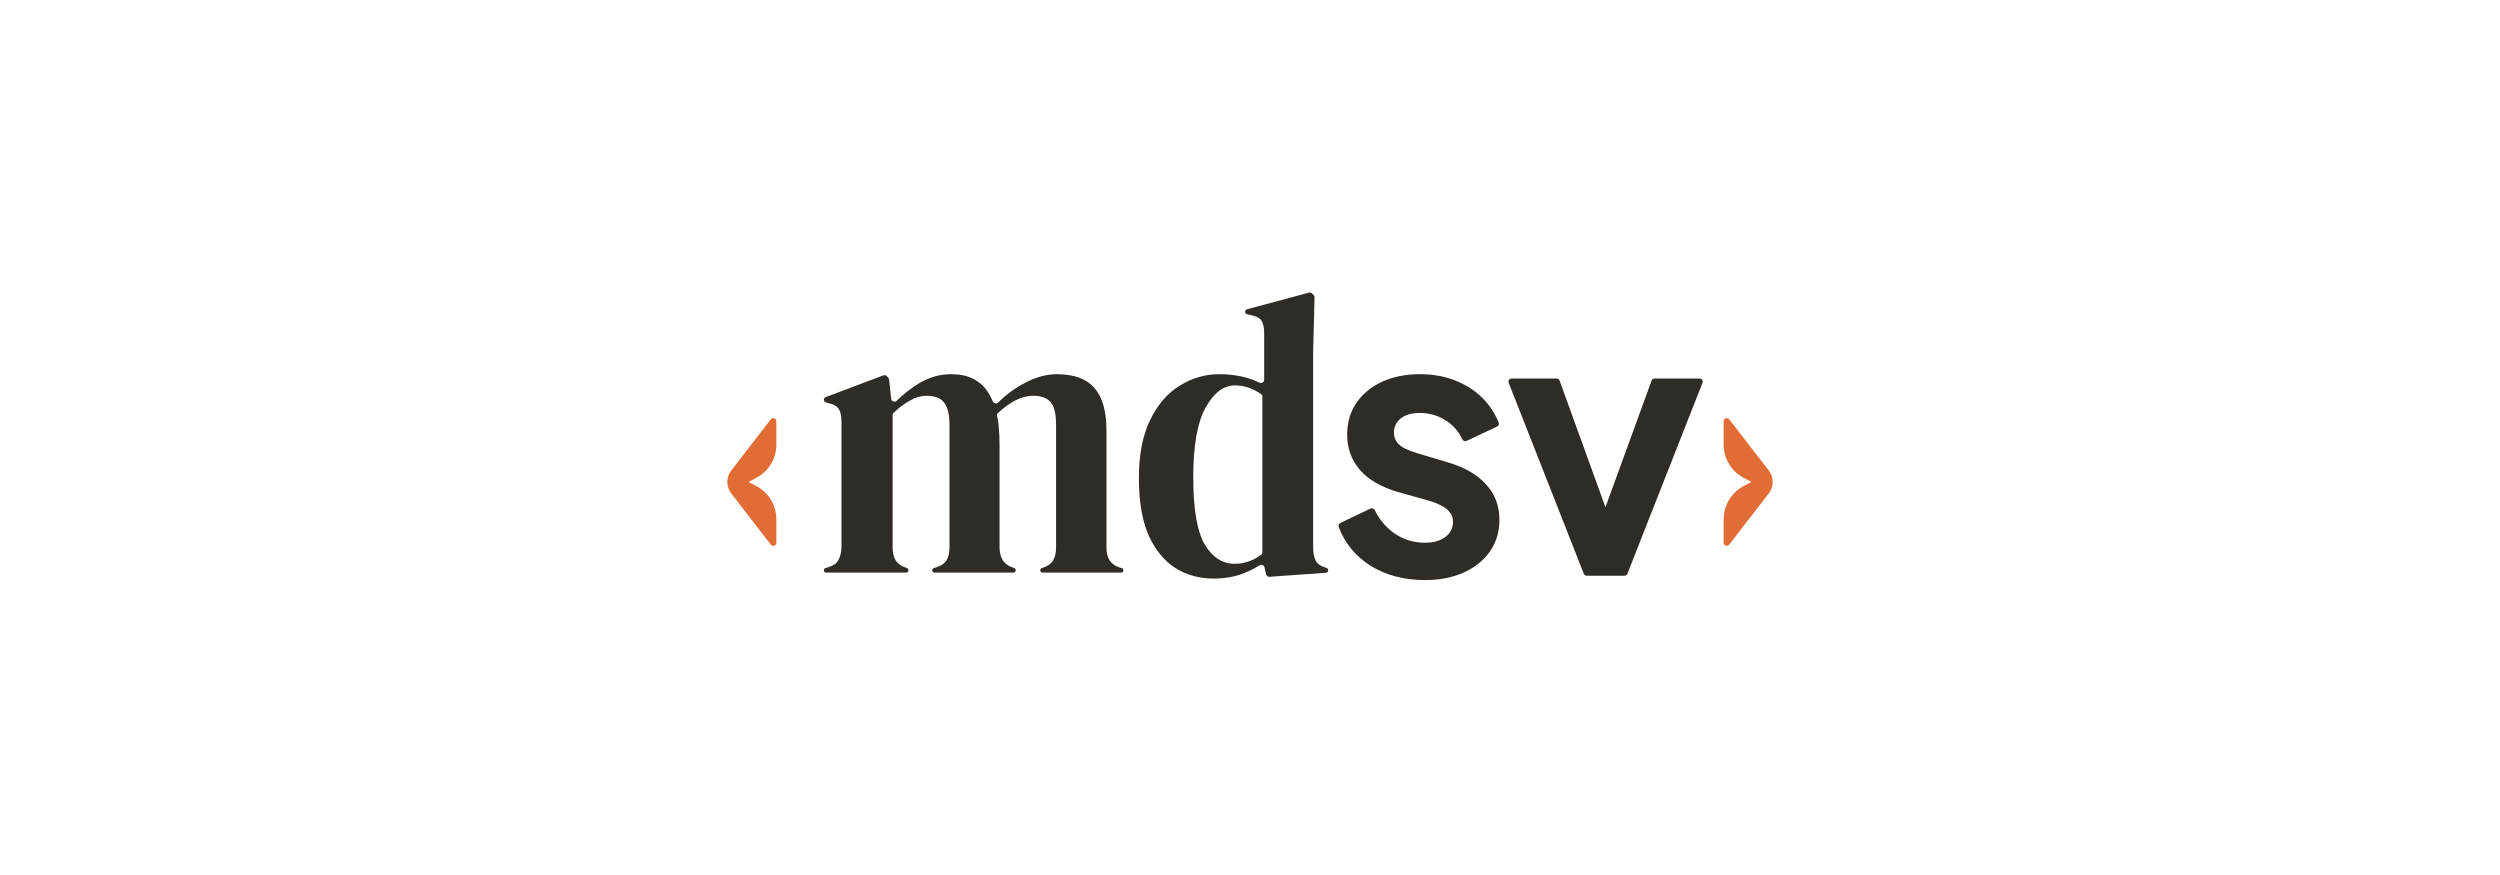
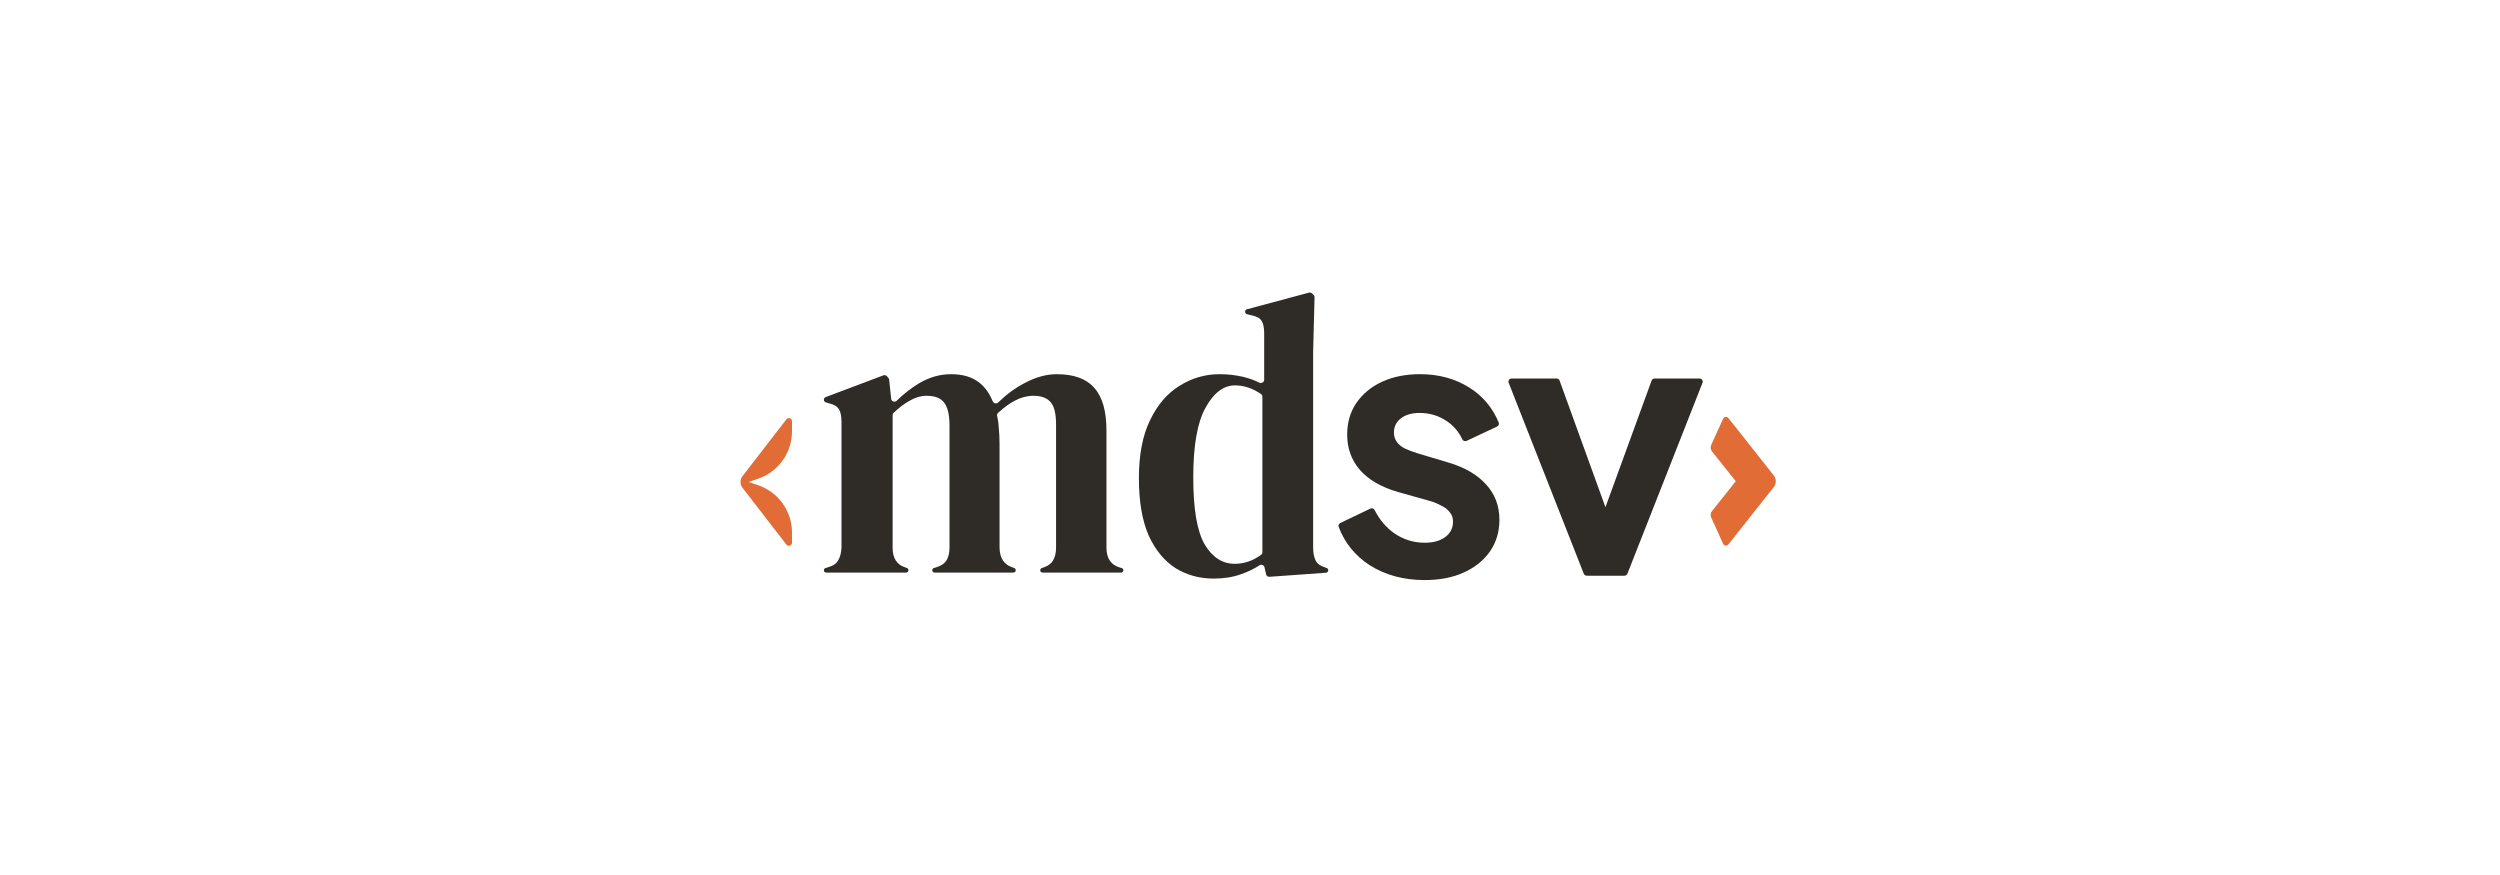
<svg xmlns="http://www.w3.org/2000/svg" width="800" height="280" viewBox="0 0 800 280" fill="none">
-   <path d="M388.409 185.148C383.878 185.148 379.807 184.039 376.198 181.82C372.588 179.516 369.708 176.017 367.558 171.324C365.484 166.545 364.447 160.444 364.447 153.02C364.447 145.511 365.638 139.324 368.019 134.46C370.399 129.511 373.548 125.841 377.465 123.452C381.382 120.977 385.644 119.74 390.252 119.74C392.94 119.74 395.513 120.039 397.971 120.636C399.782 121.076 401.448 121.679 402.968 122.444C403.668 122.797 404.537 122.309 404.537 121.524V106.684C404.537 104.892 404.268 103.569 403.731 102.716C403.27 101.863 402.233 101.265 400.62 100.924L399.065 100.56C398.694 100.473 398.431 100.142 398.431 99.761V99.761C398.431 99.39 398.681 99.065 399.039 98.969L418.87 93.642C419.199 93.553 419.55 93.638 419.802 93.868L420.326 94.344C420.541 94.54 420.661 94.819 420.653 95.11L420.204 112.572V175.164C420.204 176.871 420.473 178.279 421.011 179.388C421.548 180.412 422.547 181.137 424.006 181.564L424.529 181.758C424.838 181.872 425.043 182.166 425.043 182.496V182.496C425.043 182.908 424.724 183.251 424.312 183.28L406.201 184.575C405.708 184.61 405.263 184.279 405.155 183.797L404.644 181.526C404.485 180.821 403.651 180.509 403.044 180.902C401.282 182.04 399.322 182.986 397.164 183.74C394.553 184.679 391.635 185.148 388.409 185.148ZM395.091 180.412C398.164 180.412 400.993 179.444 403.578 177.507C403.822 177.324 403.961 177.034 403.961 176.729V126.908C403.961 126.586 403.807 126.283 403.542 126.102C400.833 124.25 398.054 123.324 395.206 123.324C391.519 123.324 388.371 125.713 385.759 130.492C383.148 135.185 381.843 142.609 381.843 152.764C381.843 162.919 383.071 170.087 385.529 174.268C387.987 178.364 391.174 180.412 395.091 180.412Z" fill="#2F2B27" />
-   <path d="M264.376 183.228C263.968 183.228 263.637 182.897 263.637 182.489V182.489C263.637 182.167 263.845 181.882 264.152 181.784L265.249 181.436C266.709 181.009 267.707 180.284 268.245 179.26C268.859 178.236 269.205 176.871 269.281 175.164V135.1C269.281 133.223 269.013 131.857 268.475 131.004C267.937 130.065 266.901 129.425 265.365 129.084L264.274 128.761C263.896 128.649 263.637 128.302 263.637 127.908V127.908C263.637 127.537 263.866 127.206 264.213 127.075L282.697 120.109C283.082 119.964 283.517 120.069 283.793 120.376L284.271 120.907C284.412 121.064 284.5 121.261 284.522 121.471L285.173 127.62C285.264 128.481 286.343 128.837 286.958 128.227C289.099 126.105 291.463 124.258 294.049 122.684C297.352 120.721 300.769 119.74 304.302 119.74C307.989 119.74 310.945 120.593 313.173 122.3C315.052 123.668 316.549 125.705 317.663 128.41C317.951 129.11 318.875 129.316 319.416 128.788C322.076 126.193 324.91 124.116 327.918 122.556C331.451 120.679 334.869 119.74 338.171 119.74C343.624 119.74 347.617 121.191 350.152 124.092C352.763 126.993 354.069 131.559 354.069 137.788V175.292C354.069 178.62 355.451 180.711 358.216 181.564L358.961 181.79C359.271 181.884 359.483 182.169 359.483 182.493V182.493C359.483 182.899 359.154 183.228 358.748 183.228H333.616C333.205 183.228 332.872 182.895 332.872 182.484V182.484C332.872 182.164 333.077 181.88 333.38 181.778L334.024 181.564C335.483 181.052 336.481 180.284 337.019 179.26C337.633 178.236 337.941 176.871 337.941 175.164V135.996C337.941 132.412 337.365 129.98 336.213 128.7C335.061 127.335 333.217 126.652 330.683 126.652C328.686 126.652 326.728 127.164 324.808 128.188C323.096 129.06 321.285 130.373 319.375 132.128C319.101 132.379 318.998 132.763 319.086 133.124C319.378 134.328 319.558 135.627 319.624 137.02C319.777 138.641 319.854 140.348 319.854 142.14V175.292C319.931 178.62 321.313 180.711 324.001 181.564L324.546 181.766C324.842 181.875 325.038 182.158 325.038 182.473V182.473C325.038 182.89 324.7 183.228 324.283 183.228H299.051C298.643 183.228 298.312 182.897 298.312 182.489V182.489C298.312 182.167 298.52 181.882 298.827 181.784L299.925 181.436C301.384 180.924 302.382 180.199 302.92 179.26C303.534 178.236 303.841 176.871 303.841 175.164V136.124C303.841 132.711 303.265 130.279 302.113 128.828C301.038 127.377 299.157 126.652 296.469 126.652C294.702 126.652 292.936 127.164 291.169 128.188C289.496 129.077 287.754 130.388 285.942 132.119C285.748 132.305 285.64 132.564 285.64 132.833V175.292C285.64 178.62 286.984 180.711 289.672 181.564L290.216 181.766C290.512 181.875 290.709 182.158 290.709 182.473V182.473C290.709 182.89 290.371 183.228 289.954 183.228H264.376Z" fill="#2F2B27" />
+   <path d="M388.409 185.148C383.878 185.148 379.807 184.039 376.198 181.82C372.588 179.516 369.708 176.017 367.558 171.324C365.484 166.545 364.447 160.444 364.447 153.02C364.447 145.511 365.638 139.324 368.019 134.46C370.399 129.511 373.548 125.841 377.465 123.452C381.382 120.977 385.644 119.74 390.252 119.74C392.94 119.74 395.513 120.039 397.971 120.636C399.782 121.076 401.448 121.679 402.968 122.444C403.668 122.797 404.537 122.309 404.537 121.524V106.684C404.537 104.892 404.268 103.569 403.731 102.716C403.27 101.863 402.233 101.265 400.62 100.924L399.065 100.56C398.694 100.473 398.431 100.142 398.431 99.761C398.431 99.39 398.681 99.065 399.039 98.969L418.87 93.642C419.199 93.553 419.55 93.638 419.802 93.868L420.326 94.344C420.541 94.54 420.661 94.819 420.653 95.11L420.204 112.572V175.164C420.204 176.871 420.473 178.279 421.011 179.388C421.548 180.412 422.547 181.137 424.006 181.564L424.529 181.758C424.838 181.872 425.043 182.166 425.043 182.496C425.043 182.908 424.724 183.251 424.312 183.28L406.201 184.575C405.708 184.61 405.263 184.279 405.155 183.797L404.644 181.526C404.485 180.821 403.651 180.509 403.044 180.902C401.282 182.04 399.322 182.986 397.164 183.74C394.553 184.679 391.635 185.148 388.409 185.148ZM395.091 180.412C398.164 180.412 400.993 179.444 403.578 177.507C403.822 177.324 403.961 177.034 403.961 176.729V126.908C403.961 126.586 403.807 126.283 403.542 126.102C400.833 124.25 398.054 123.324 395.206 123.324C391.519 123.324 388.371 125.713 385.759 130.492C383.148 135.185 381.843 142.609 381.843 152.764C381.843 162.919 383.071 170.087 385.529 174.268C387.987 178.364 391.174 180.412 395.091 180.412Z" fill="#2F2B27" />
+   <path d="M264.376 183.228C263.968 183.228 263.637 182.897 263.637 182.489C263.637 182.167 263.845 181.882 264.152 181.784L265.249 181.436C266.709 181.009 267.707 180.284 268.245 179.26C268.859 178.236 269.205 176.871 269.281 175.164V135.1C269.281 133.223 269.013 131.857 268.475 131.004C267.937 130.065 266.901 129.425 265.365 129.084L264.274 128.761C263.896 128.649 263.637 128.302 263.637 127.908C263.637 127.537 263.866 127.206 264.213 127.075L282.697 120.109C283.082 119.964 283.517 120.069 283.793 120.376L284.271 120.907C284.412 121.064 284.5 121.261 284.522 121.471L285.173 127.62C285.264 128.481 286.343 128.837 286.958 128.227C289.099 126.105 291.463 124.258 294.049 122.684C297.352 120.721 300.769 119.74 304.302 119.74C307.989 119.74 310.945 120.593 313.173 122.3C315.052 123.668 316.549 125.705 317.663 128.41C317.951 129.11 318.875 129.316 319.416 128.788C322.076 126.193 324.91 124.116 327.918 122.556C331.451 120.679 334.869 119.74 338.171 119.74C343.624 119.74 347.617 121.191 350.152 124.092C352.763 126.993 354.069 131.559 354.069 137.788V175.292C354.069 178.62 355.451 180.711 358.216 181.564L358.961 181.79C359.271 181.884 359.483 182.169 359.483 182.493C359.483 182.899 359.154 183.228 358.748 183.228H333.616C333.205 183.228 332.872 182.895 332.872 182.484C332.872 182.164 333.077 181.88 333.38 181.778L334.024 181.564C335.483 181.052 336.481 180.284 337.019 179.26C337.633 178.236 337.941 176.871 337.941 175.164V135.996C337.941 132.412 337.365 129.98 336.213 128.7C335.061 127.335 333.217 126.652 330.683 126.652C328.686 126.652 326.728 127.164 324.808 128.188C323.096 129.06 321.285 130.373 319.375 132.128C319.101 132.379 318.998 132.763 319.086 133.124C319.378 134.328 319.558 135.627 319.624 137.02C319.777 138.641 319.854 140.348 319.854 142.14V175.292C319.931 178.62 321.313 180.711 324.001 181.564L324.546 181.766C324.842 181.875 325.038 182.158 325.038 182.473C325.038 182.89 324.7 183.228 324.283 183.228H299.051C298.643 183.228 298.312 182.897 298.312 182.489C298.312 182.167 298.52 181.882 298.827 181.784L299.925 181.436C301.384 180.924 302.382 180.199 302.92 179.26C303.534 178.236 303.841 176.871 303.841 175.164V136.124C303.841 132.711 303.265 130.279 302.113 128.828C301.038 127.377 299.157 126.652 296.469 126.652C294.702 126.652 292.936 127.164 291.169 128.188C289.496 129.077 287.754 130.388 285.942 132.119C285.748 132.305 285.64 132.564 285.64 132.833V175.292C285.64 178.62 286.984 180.711 289.672 181.564L290.216 181.766C290.512 181.875 290.709 182.158 290.709 182.473C290.709 182.89 290.371 183.228 289.954 183.228H264.376Z" fill="#2F2B27" />
  <path d="M507.743 184.228C507.332 184.228 506.963 183.977 506.812 183.594L482.775 122.49C482.517 121.834 483.001 121.124 483.706 121.124H498.124C498.545 121.124 498.921 121.388 499.065 121.783L516.32 169.431C516.556 170.083 516.073 170.772 515.38 170.772H512.087C511.392 170.772 510.909 170.082 511.147 169.43L528.514 121.782C528.658 121.387 529.033 121.124 529.454 121.124H543.874C544.579 121.124 545.062 121.834 544.804 122.49L520.767 183.594C520.617 183.977 520.247 184.228 519.836 184.228H507.743Z" fill="#2F2B27" />
  <path d="M455.917 185.62C449.189 185.62 443.311 184.035 438.285 180.864C433.589 177.782 430.285 173.691 428.374 168.591C428.196 168.117 428.419 167.592 428.875 167.373L438.526 162.745C439.03 162.503 439.633 162.723 439.886 163.223C441.467 166.344 443.562 168.822 446.173 170.656C449.111 172.667 452.359 173.672 455.917 173.672C458.701 173.672 460.905 173.053 462.529 171.816C464.153 170.579 464.965 168.955 464.965 166.944C464.965 165.707 464.617 164.701 463.921 163.928C463.302 163.077 462.413 162.381 461.253 161.84C460.17 161.221 458.971 160.719 457.657 160.332L447.333 157.432C441.997 155.885 437.937 153.527 435.153 150.356C432.446 147.185 431.093 143.435 431.093 139.104C431.093 135.237 432.059 131.873 433.993 129.012C436.003 126.073 438.749 123.792 442.229 122.168C445.786 120.544 449.846 119.732 454.409 119.732C460.363 119.732 465.622 121.163 470.185 124.024C474.492 126.725 477.628 130.461 479.592 135.23C479.79 135.712 479.566 136.258 479.095 136.48L469.307 141.08C468.779 141.328 468.155 141.072 467.911 140.543C466.803 138.144 465.125 136.195 462.877 134.696C460.325 132.995 457.463 132.144 454.293 132.144C451.741 132.144 449.73 132.724 448.261 133.884C446.791 135.044 446.057 136.552 446.057 138.408C446.057 139.568 446.366 140.573 446.985 141.424C447.603 142.275 448.454 142.971 449.537 143.512C450.697 144.053 452.011 144.556 453.481 145.02L463.573 148.036C468.754 149.583 472.737 151.903 475.521 154.996C478.382 158.089 479.813 161.879 479.813 166.364C479.813 170.153 478.807 173.517 476.797 176.456C474.786 179.317 472.002 181.56 468.445 183.184C464.887 184.808 460.711 185.62 455.917 185.62Z" fill="#2F2B27" />
-   <path fill-rule="evenodd" clip-rule="evenodd" d="M560.446 154.228L557.92 155.574C554.007 157.659 551.562 161.731 551.562 166.165L551.562 173.659C551.562 174.613 552.77 175.026 553.354 174.271L566.006 157.897C567.675 155.736 567.675 152.72 566.006 150.559L553.354 134.185C552.77 133.43 551.562 133.843 551.562 134.797L551.562 142.291C551.562 146.725 554.007 150.797 557.92 152.882L560.446 154.228Z" fill="#E26C35" />
-   <path fill-rule="evenodd" clip-rule="evenodd" d="M239.554 154.228L242.08 155.574C245.993 157.659 248.438 161.731 248.438 166.165L248.438 173.659C248.438 174.613 247.23 175.026 246.646 174.271L233.994 157.897C232.325 155.736 232.325 152.72 233.994 150.559L246.646 134.185C247.23 133.43 248.438 133.843 248.438 134.797L248.438 142.291C248.438 146.725 245.993 150.797 242.08 152.882L239.554 154.228Z" fill="#E26C35" />
+   <path fill-rule="evenodd" clip-rule="evenodd" d="M555.446 154L547.841 163.542C547.372 164.13 547.273 164.931 547.584 165.616L551.398 174.008C551.708 174.689 552.629 174.801 553.093 174.214L567.605 155.861C568.468 154.77 568.468 153.23 567.605 152.139L553.093 133.786C552.629 133.199 551.708 133.311 551.398 133.992L547.584 142.384C547.273 143.069 547.372 143.87 547.841 144.458L555.446 154Z" fill="#E26C35" />
+   <path fill-rule="evenodd" clip-rule="evenodd" d="M239.554 154.228L242.601 155.267C249.081 157.476 253.438 163.564 253.438 170.411L253.438 173.659C253.438 174.613 252.23 175.026 251.646 174.271L237.577 156.062C236.742 154.982 236.742 153.474 237.577 152.394L251.646 134.185C252.23 133.43 253.438 133.843 253.438 134.797L253.438 138.045C253.438 144.892 249.081 150.98 242.601 153.189L239.554 154.228Z" fill="#E26C35" />
</svg>
